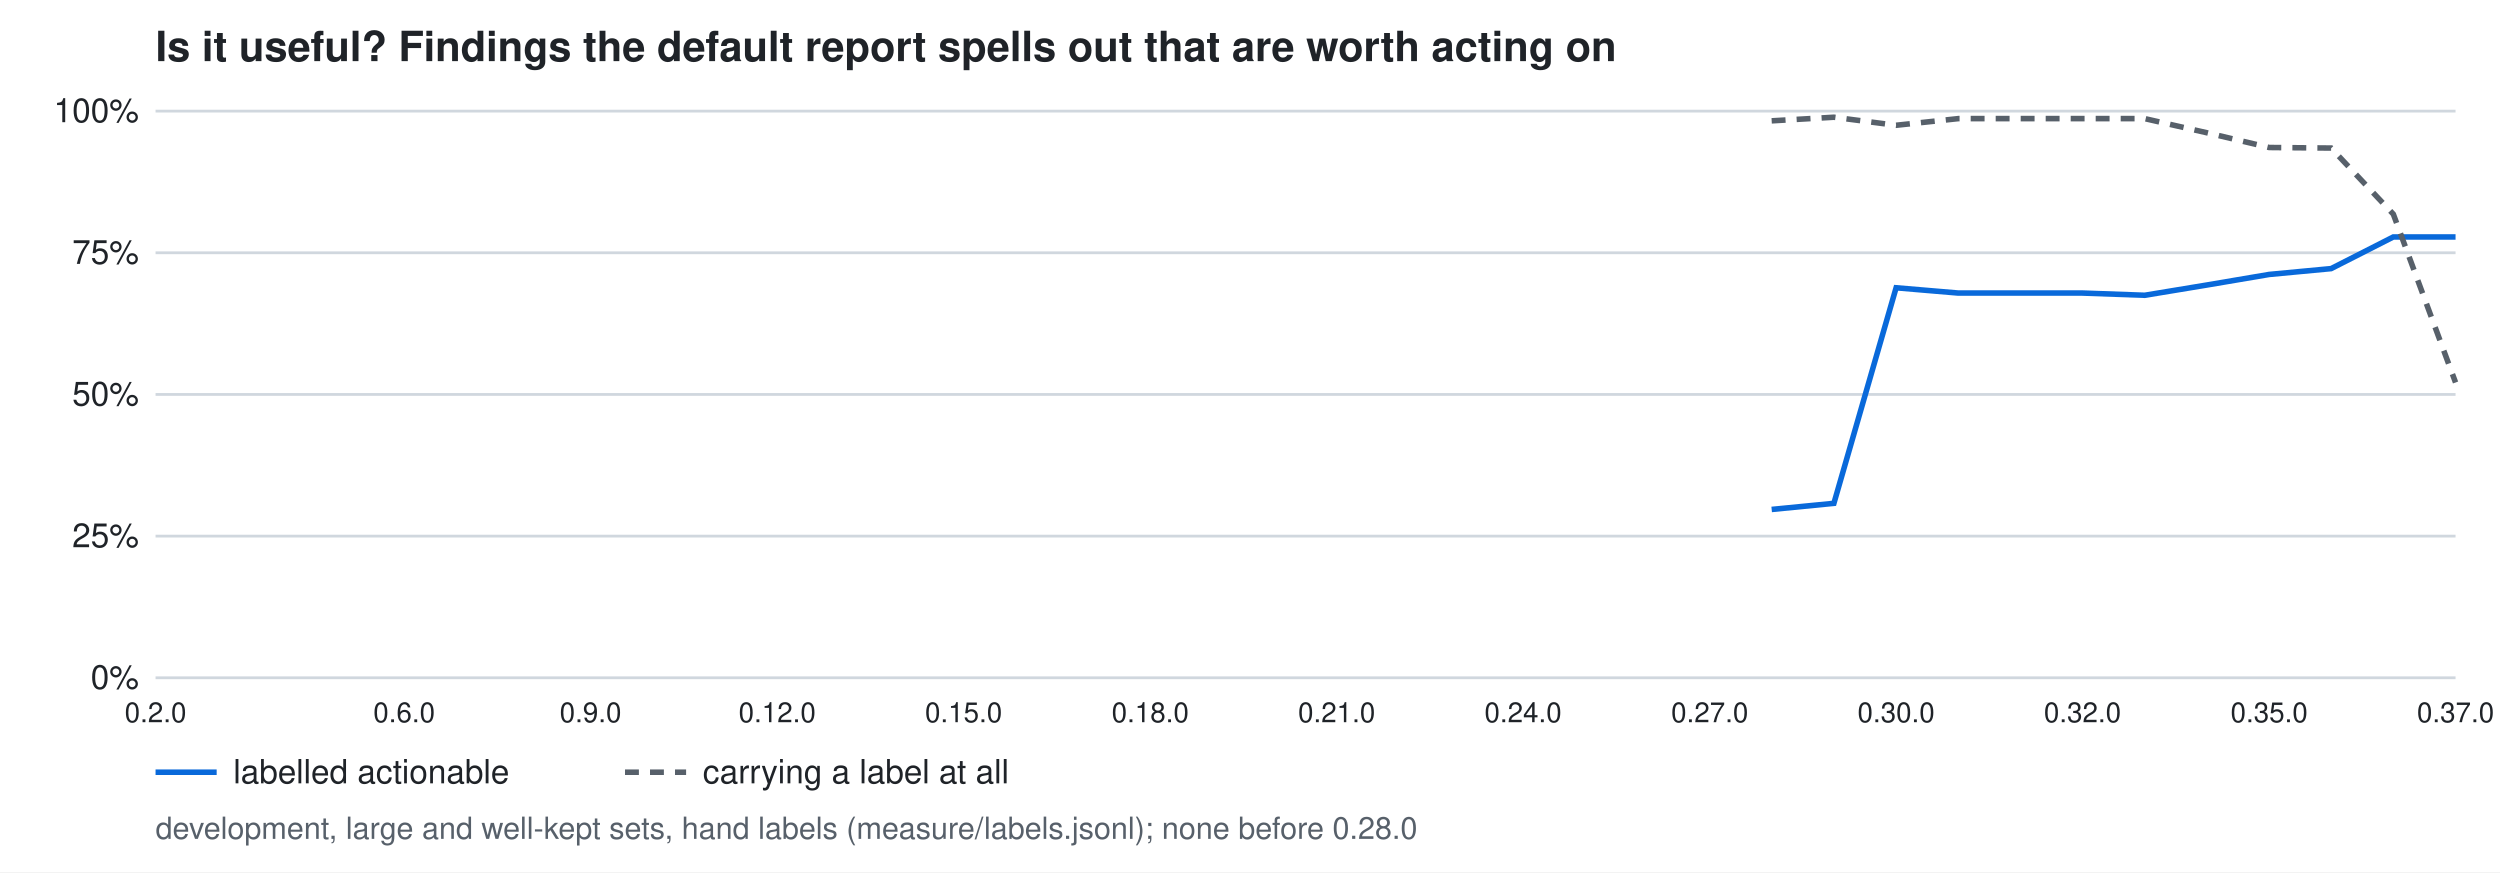
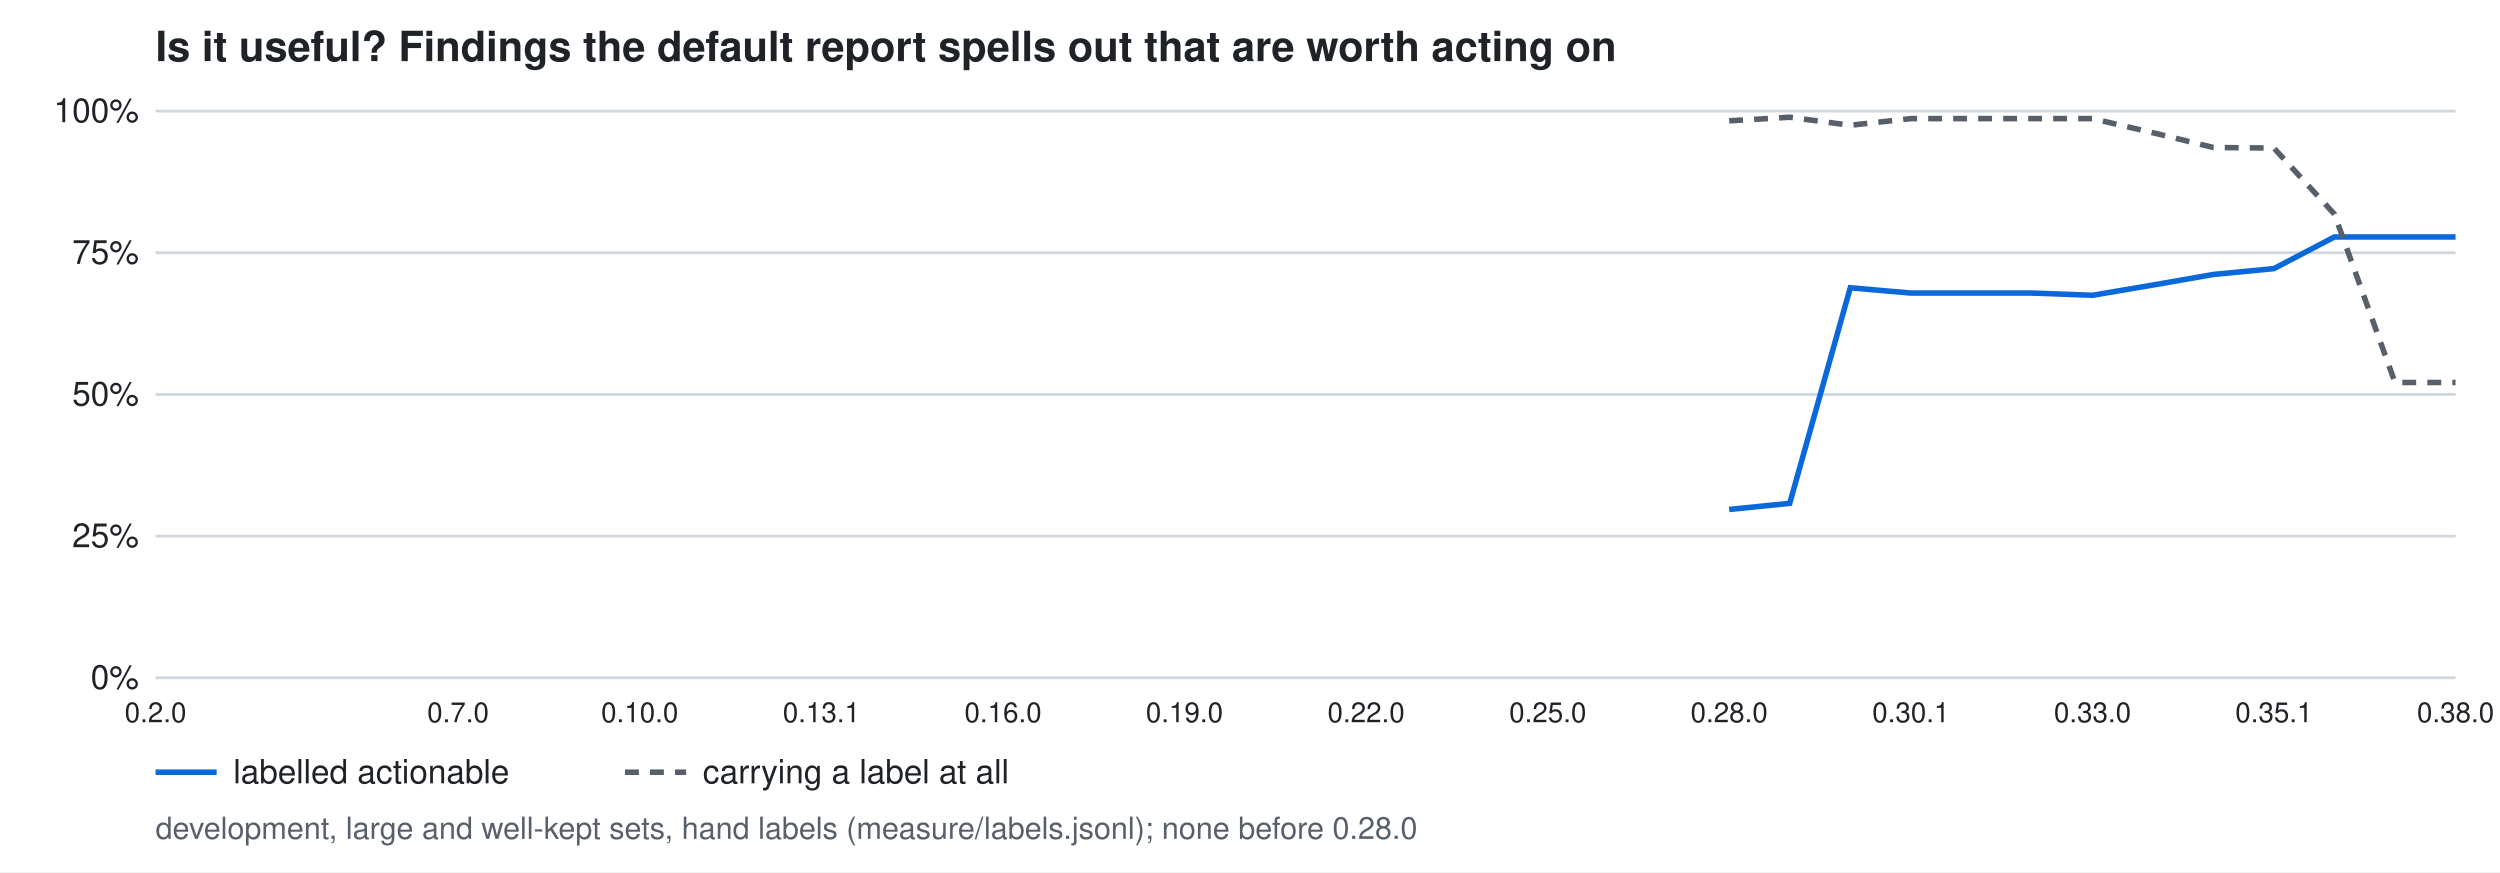
<svg xmlns="http://www.w3.org/2000/svg" width="900" height="314" viewBox="0 0 900 314" font-family="-apple-system,Segoe UI,Helvetica,Arial,sans-serif" font-size="12">
  <rect width="900" height="314" fill="#ffffff" />
  <text x="56" y="22" font-size="15" font-weight="600" fill="#1f2328">Is it useful? Findings the default report spells out that are worth acting on</text>
  <line x1="56" y1="244.0" x2="884" y2="244.0" stroke="#d0d7de" stroke-width="1" />
  <text x="50" y="248.0" text-anchor="end" fill="#1f2328">0%</text>
  <line x1="56" y1="193.0" x2="884" y2="193.0" stroke="#d0d7de" stroke-width="1" />
  <text x="50" y="197.0" text-anchor="end" fill="#1f2328">25%</text>
  <line x1="56" y1="142.0" x2="884" y2="142.0" stroke="#d0d7de" stroke-width="1" />
  <text x="50" y="146.0" text-anchor="end" fill="#1f2328">50%</text>
  <line x1="56" y1="91.0" x2="884" y2="91.0" stroke="#d0d7de" stroke-width="1" />
  <text x="50" y="95.0" text-anchor="end" fill="#1f2328">75%</text>
  <line x1="56" y1="40.0" x2="884" y2="40.0" stroke="#d0d7de" stroke-width="1" />
  <text x="50" y="44.0" text-anchor="end" fill="#1f2328">100%</text>
  <text x="56.0" y="260" text-anchor="middle" fill="#1f2328" font-size="10">0.2.0</text>
-   <text x="145.5" y="260" text-anchor="middle" fill="#1f2328" font-size="10">0.6.0</text>
-   <text x="212.6" y="260" text-anchor="middle" fill="#1f2328" font-size="10">0.9.0</text>
-   <text x="279.8" y="260" text-anchor="middle" fill="#1f2328" font-size="10">0.12.0</text>
-   <text x="346.9" y="260" text-anchor="middle" fill="#1f2328" font-size="10">0.15.0</text>
-   <text x="414.1" y="260" text-anchor="middle" fill="#1f2328" font-size="10">0.18.0</text>
-   <text x="481.2" y="260" text-anchor="middle" fill="#1f2328" font-size="10">0.21.0</text>
-   <text x="548.3" y="260" text-anchor="middle" fill="#1f2328" font-size="10">0.24.0</text>
-   <text x="615.5" y="260" text-anchor="middle" fill="#1f2328" font-size="10">0.27.0</text>
-   <text x="682.6" y="260" text-anchor="middle" fill="#1f2328" font-size="10">0.30.0</text>
-   <text x="749.7" y="260" text-anchor="middle" fill="#1f2328" font-size="10">0.32.0</text>
-   <text x="816.9" y="260" text-anchor="middle" fill="#1f2328" font-size="10">0.35.0</text>
-   <text x="884.0" y="260" text-anchor="middle" fill="#1f2328" font-size="10">0.37.0</text>
-   <polyline points="637.8,183.4 660.2,181.2 682.6,103.6 705.0,105.5 727.4,105.5 749.7,105.5 772.1,106.3 794.5,102.6 816.9,98.8 839.2,96.7 861.6,85.3 884.0,85.3" fill="none" stroke="#0969da" stroke-width="2" />
-   <polyline points="637.8,43.5 660.2,42.2 682.6,45.1 705.0,42.7 727.4,42.7 749.7,42.7 772.1,42.7 794.5,47.8 816.9,53.1 839.2,53.3 861.6,77.1 884.0,137.7" fill="none" stroke="#57606a" stroke-width="2" stroke-dasharray="5 4" />
+   <text x="164.9" y="260" text-anchor="middle" fill="#1f2328" font-size="10">0.7.0</text>
+   <text x="230.3" y="260" text-anchor="middle" fill="#1f2328" font-size="10">0.10.0</text>
+   <text x="295.7" y="260" text-anchor="middle" fill="#1f2328" font-size="10">0.13.1</text>
+   <text x="361.1" y="260" text-anchor="middle" fill="#1f2328" font-size="10">0.16.0</text>
+   <text x="426.4" y="260" text-anchor="middle" fill="#1f2328" font-size="10">0.19.0</text>
+   <text x="491.8" y="260" text-anchor="middle" fill="#1f2328" font-size="10">0.22.0</text>
+   <text x="557.2" y="260" text-anchor="middle" fill="#1f2328" font-size="10">0.25.0</text>
+   <text x="622.5" y="260" text-anchor="middle" fill="#1f2328" font-size="10">0.28.0</text>
+   <text x="687.9" y="260" text-anchor="middle" fill="#1f2328" font-size="10">0.30.1</text>
+   <text x="753.3" y="260" text-anchor="middle" fill="#1f2328" font-size="10">0.33.0</text>
+   <text x="818.6" y="260" text-anchor="middle" fill="#1f2328" font-size="10">0.35.1</text>
+   <text x="884.0" y="260" text-anchor="middle" fill="#1f2328" font-size="10">0.38.0</text>
+   <polyline points="622.5,183.4 644.3,181.2 666.1,103.6 687.9,105.5 709.7,105.5 731.5,105.5 753.3,106.3 775.1,102.6 796.8,98.8 818.6,96.7 840.4,85.3 862.2,85.3 884.0,85.3" fill="none" stroke="#0969da" stroke-width="2" />
+   <polyline points="622.5,43.5 644.3,42.2 666.1,45.1 687.9,42.7 709.7,42.7 731.5,42.7 753.3,42.7 775.1,47.8 796.8,53.1 818.6,53.3 840.4,77.1 862.2,137.7 884.0,137.7" fill="none" stroke="#57606a" stroke-width="2" stroke-dasharray="5 4" />
  <line x1="56" y1="278" x2="78" y2="278" stroke="#0969da" stroke-width="2" />
  <text x="84" y="282" fill="#1f2328">labelled actionable</text>
  <line x1="225" y1="278" x2="247" y2="278" stroke="#57606a" stroke-width="2" stroke-dasharray="5 4" />
  <text x="253" y="282" fill="#1f2328">carrying a label at all</text>
  <text x="56" y="302" fill="#57606a" font-size="11">development, large and well-kept sets, hand labels (measure/labels.jsonl); none before 0.28.0</text>
</svg>
